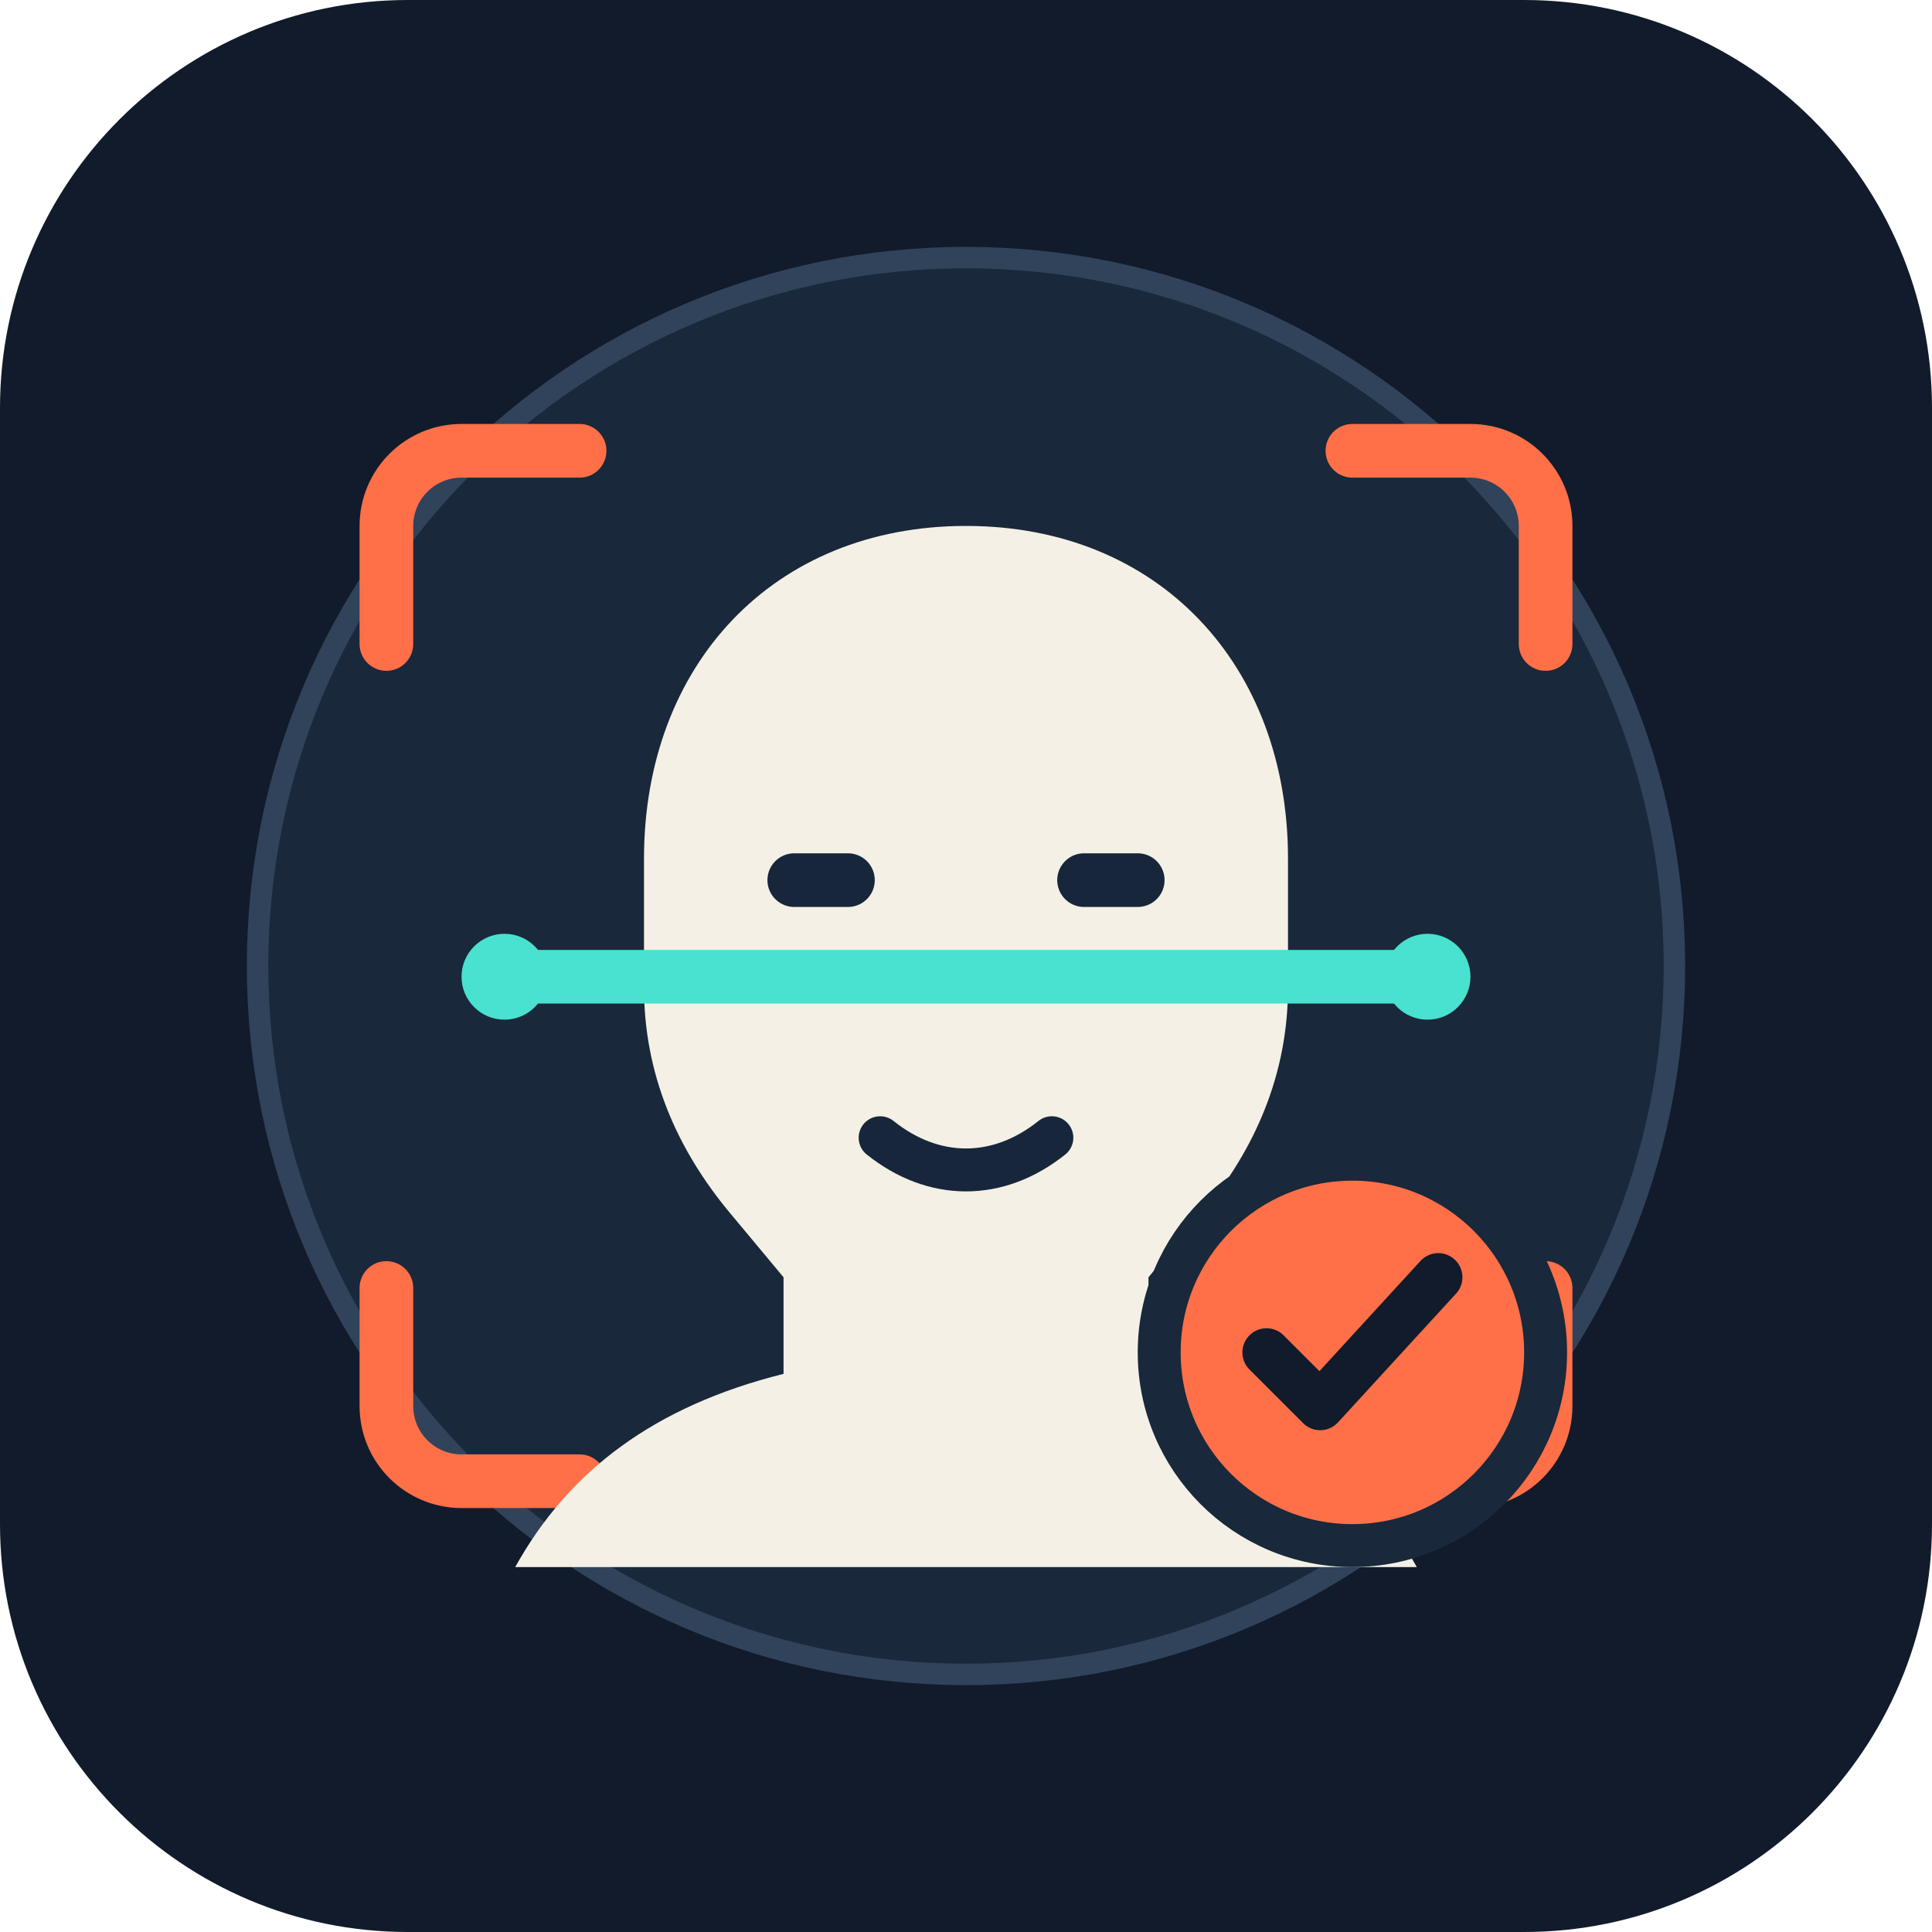
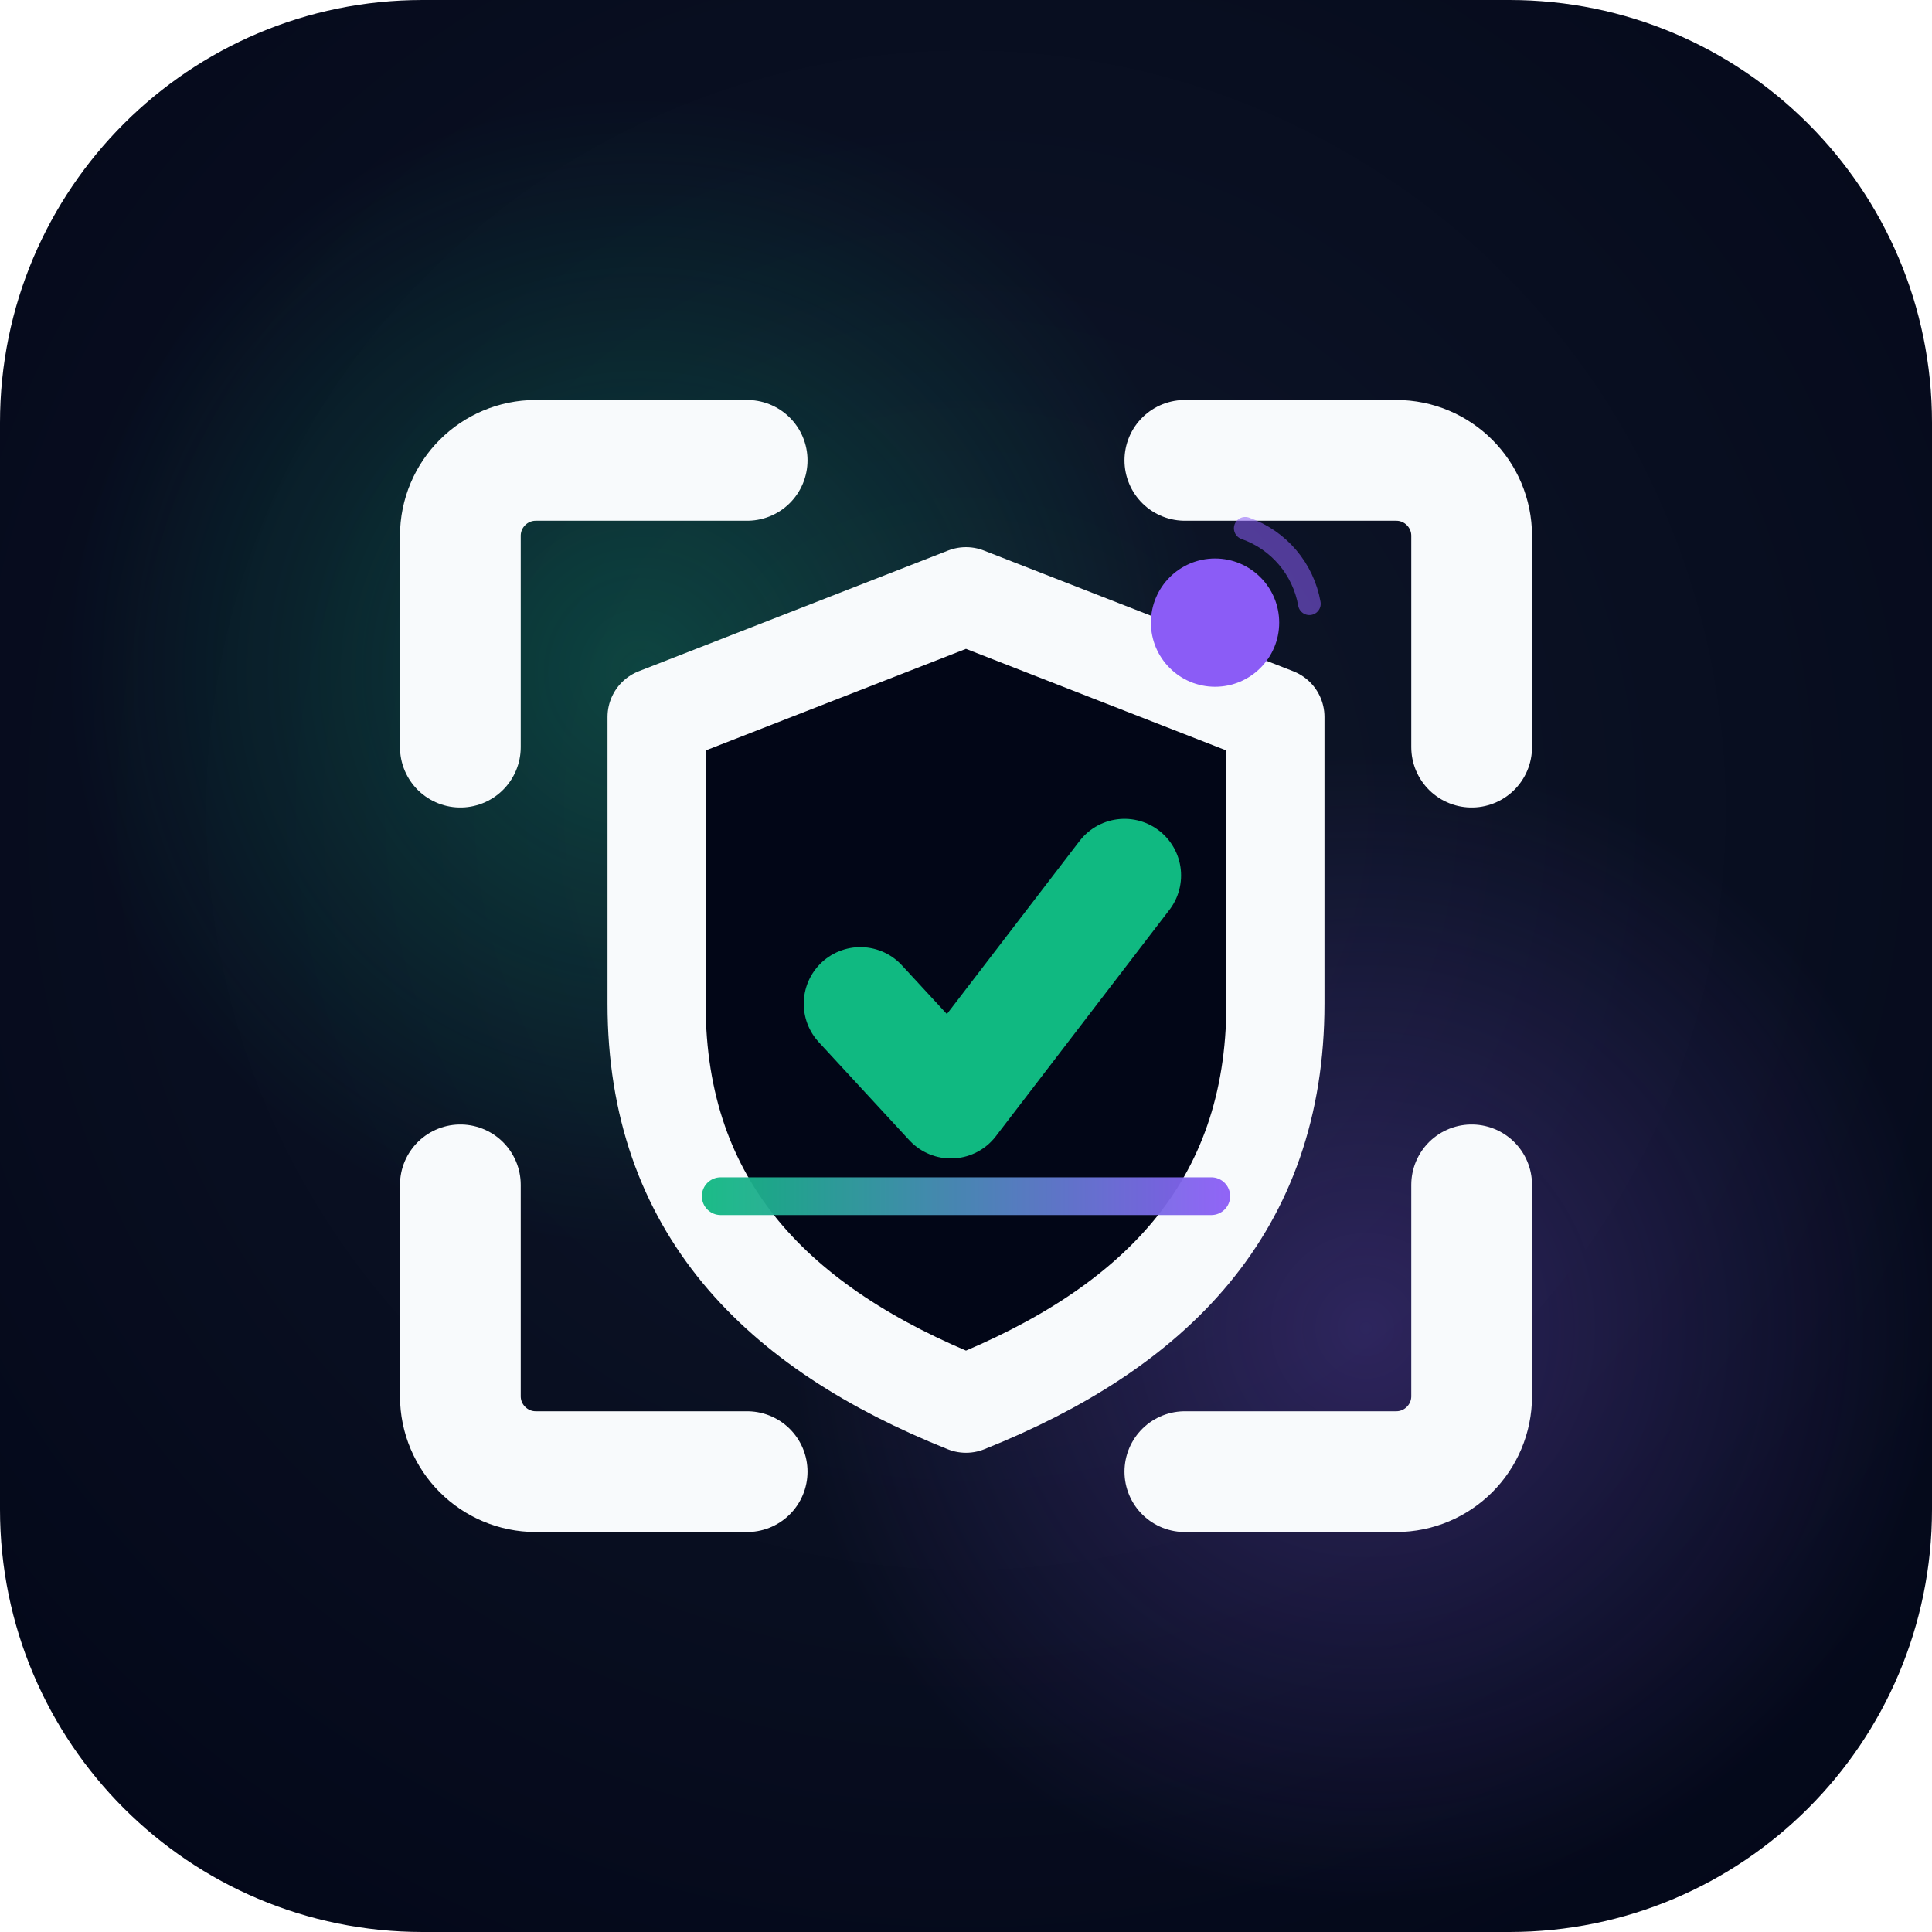
- <svg xmlns="http://www.w3.org/2000/svg" viewBox="0 0 180 180">
-   <rect width="180" height="180" rx="38" fill="#111B2B" />
-   <circle cx="90" cy="90" r="66" fill="#19283A" stroke="#30435A" stroke-width="2" />
-   <path d="M54 42H43a7 7 0 0 0-7 7v11M126 42h11a7 7 0 0 1 7 7v11M36 120v11a7 7 0 0 0 7 7h11M144 120v11a7 7 0 0 1-7 7h-11" fill="none" stroke="#FF7048" stroke-width="5" stroke-linecap="round" />
-   <path d="M90 49c-18 0-30 13-30 31v12c0 8 3 15 8 21l5 6v9c-12 3-20 9-25 18h84c-5-9-13-15-25-18v-9l5-6c5-6 8-13 8-21V80c0-18-12-31-30-31Z" fill="#F4F0E6" />
-   <path d="M74 82h5M101 82h5" stroke="#17263A" stroke-width="5" stroke-linecap="round" />
-   <path d="M82 106c5 4 11 4 16 0" fill="none" stroke="#17263A" stroke-width="4" stroke-linecap="round" />
-   <path d="M47 91h86" stroke="#49E1CF" stroke-width="5" stroke-linecap="round" />
-   <circle cx="47" cy="91" r="4" fill="#49E1CF" />
-   <circle cx="133" cy="91" r="4" fill="#49E1CF" />
-   <circle cx="126" cy="126" r="18" fill="#FF7048" stroke="#19283A" stroke-width="4" />
-   <path d="m118 126 5 5 11-12" fill="none" stroke="#111B2B" stroke-width="4.5" stroke-linecap="round" stroke-linejoin="round" />
+ <svg xmlns="http://www.w3.org/2000/svg" viewBox="0 0 512 512" role="img" aria-label="AttendX — verified face-scan attendance">
+   <defs>
+     <linearGradient id="gx-scan" x1="0" y1="0" x2="1" y2="0">
+       <stop offset="0" stop-color="#10b981" />
+       <stop offset="1" stop-color="#8b5cf6" />
+     </linearGradient>
+     <radialGradient id="gx-depth" cx="0.5" cy="0.42" r="0.78">
+       <stop offset="0" stop-color="#0f172a" />
+       <stop offset="1" stop-color="#020617" />
+     </radialGradient>
+     <radialGradient id="gx-glow-emerald" cx="0.5" cy="0.5" r="0.5">
+       <stop offset="0" stop-color="#10b981" stop-opacity="0.30" />
+       <stop offset="1" stop-color="#10b981" stop-opacity="0" />
+     </radialGradient>
+     <radialGradient id="gx-glow-violet" cx="0.5" cy="0.5" r="0.5">
+       <stop offset="0" stop-color="#8b5cf6" stop-opacity="0.28" />
+       <stop offset="1" stop-color="#8b5cf6" stop-opacity="0" />
+     </radialGradient>
+   </defs>
+   <rect id="gx-bg" width="512" height="512" rx="112" fill="url(#gx-depth)" />
+   <g id="gx-art" fill="none" stroke-linecap="round" stroke-linejoin="round">
+     <circle cx="170" cy="178" r="152" fill="url(#gx-glow-emerald)" stroke="none" />
+     <circle cx="362" cy="352" r="152" fill="url(#gx-glow-violet)" stroke="none" />
+     <g stroke="#f8fafc" stroke-width="32">
+       <path d="M122 198 V142 a20 20 0 0 1 20-20 H198" />
+       <path d="M314 122 H370 a20 20 0 0 1 20 20 V198" />
+       <path d="M390 314 V370 a20 20 0 0 1-20 20 H314" />
+       <path d="M198 390 H142 a20 20 0 0 1-20-20 V314" />
+     </g>
+     <path d="M256 158 L338 190 V266 C338 320 306 352 256 372 C206 352 174 320 174 266 V190 Z" fill="#020617" stroke="#f8fafc" stroke-width="26" />
+     <path d="M228 266 L252 292 L298 232" stroke="#10b981" stroke-width="30" />
+     <rect x="186" y="312" width="140" height="10" rx="5" fill="url(#gx-scan)" stroke="none" opacity="0.95" />
+     <circle cx="322" cy="165" r="17" fill="#8b5cf6" stroke="none" />
+     <path d="M330 140 A26 26 0 0 1 347 160" stroke="#8b5cf6" stroke-width="6" opacity="0.55" />
+   </g>
</svg>
